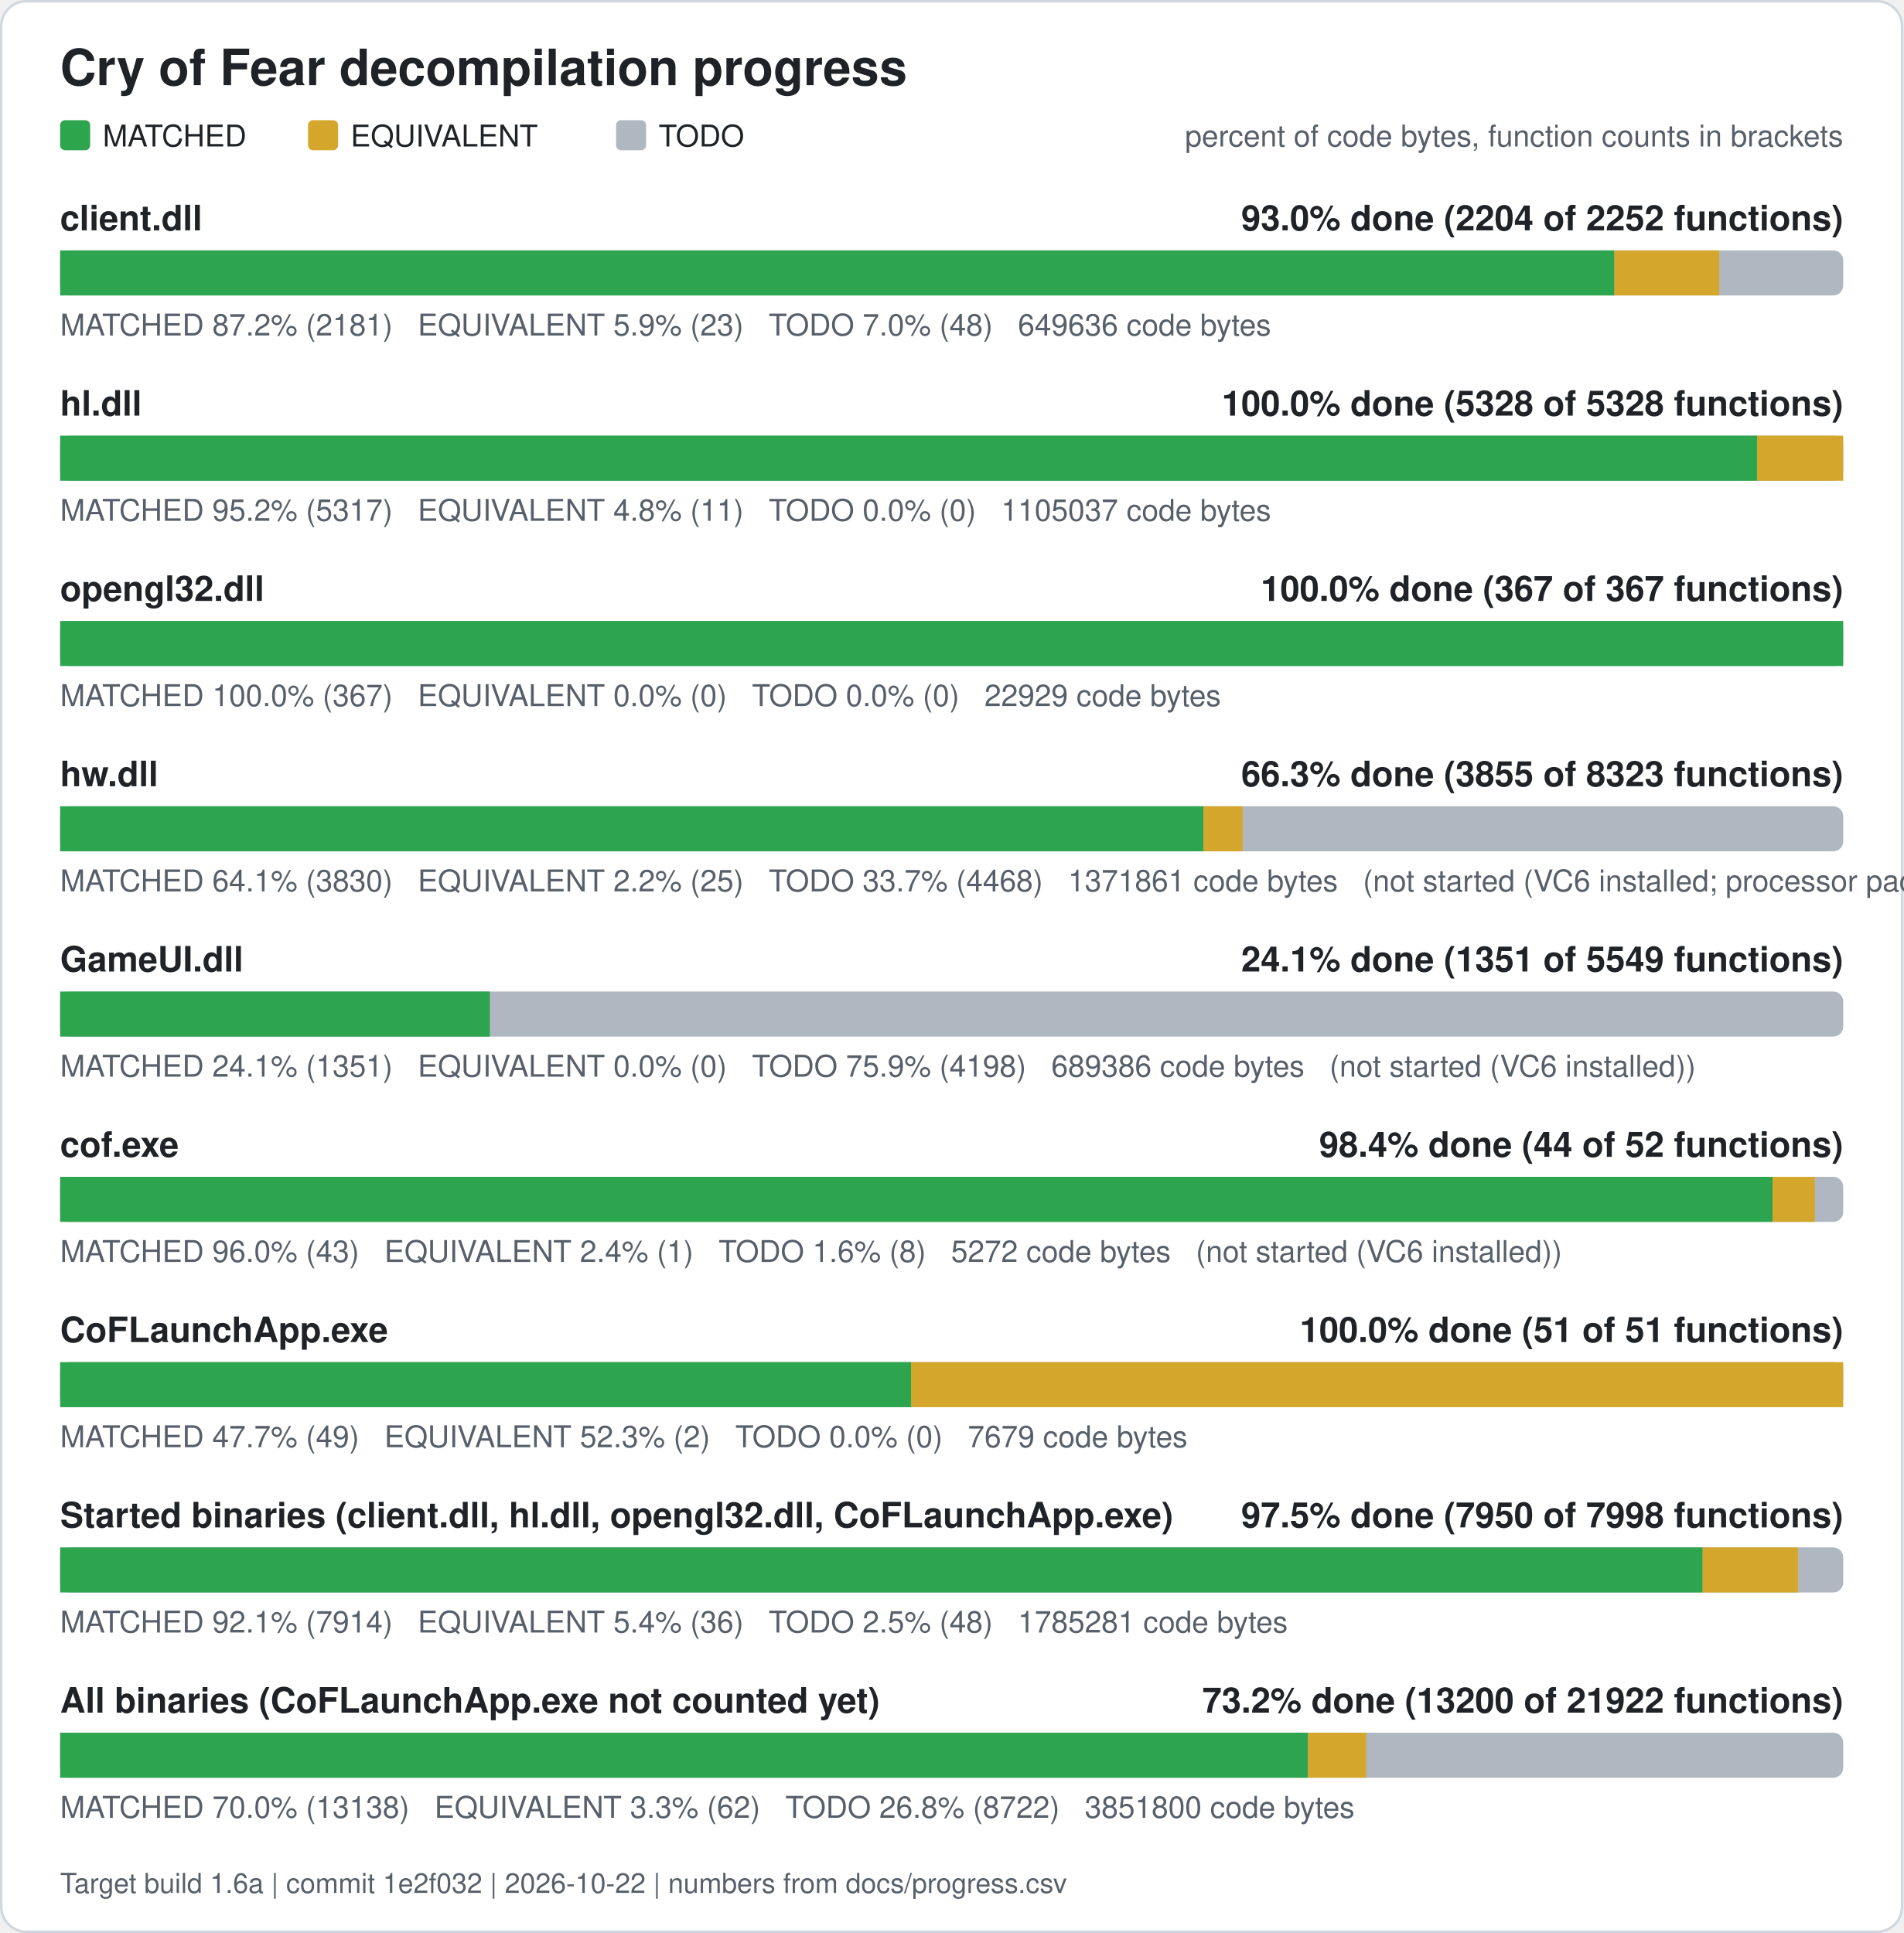
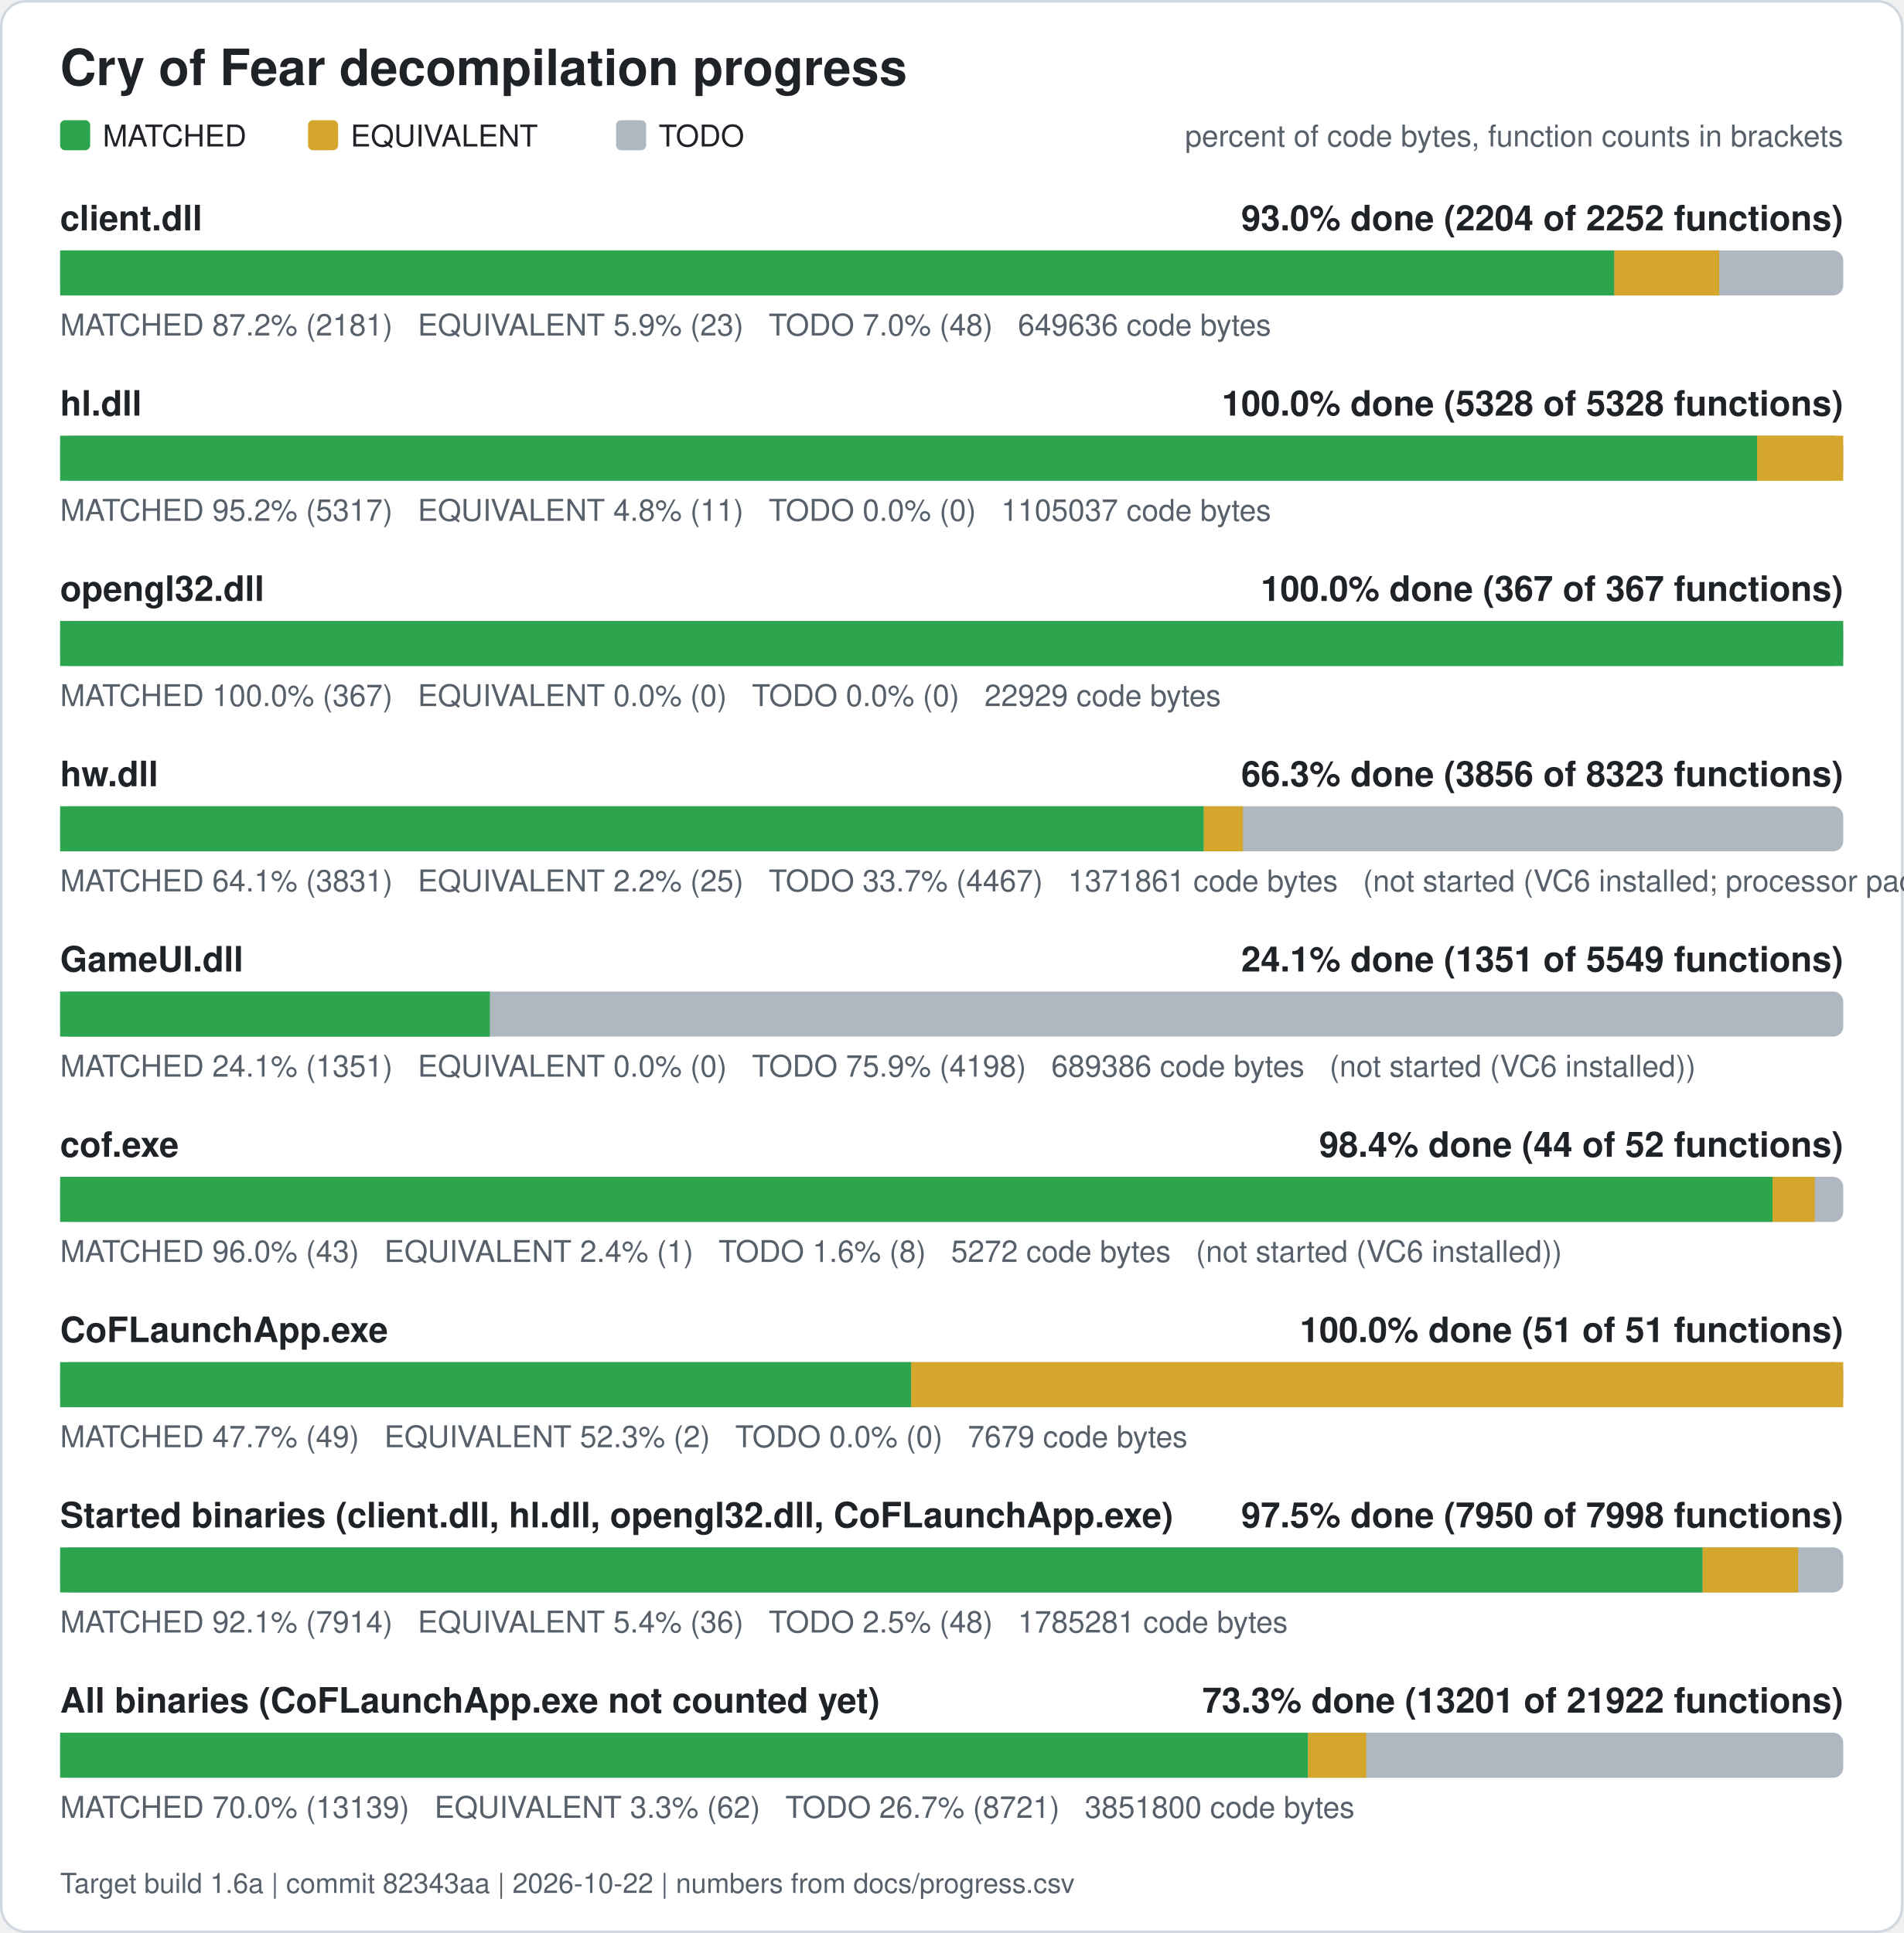
<svg xmlns="http://www.w3.org/2000/svg" width="760" height="772" viewBox="0 0 760 772" role="img" aria-label="Cry of Fear decompilation progress">
  <rect x="0.5" y="0.5" width="759" height="771" rx="10" fill="#ffffff" stroke="#d0d7de" />
  <text x="24" y="34" font-family="Segoe UI, Helvetica, Arial, sans-serif" font-size="20" font-weight="600" fill="#1f2328">Cry of Fear decompilation progress</text>
  <rect x="24" y="48" width="12" height="12" rx="2" fill="#2da44e" />
  <text x="41" y="58.5" font-family="Segoe UI, Helvetica, Arial, sans-serif" font-size="12" fill="#1f2328">MATCHED</text>
  <rect x="123" y="48" width="12" height="12" rx="2" fill="#d4a72c" />
  <text x="140" y="58.5" font-family="Segoe UI, Helvetica, Arial, sans-serif" font-size="12" fill="#1f2328">EQUIVALENT</text>
  <rect x="246" y="48" width="12" height="12" rx="2" fill="#afb8c1" />
  <text x="263" y="58.5" font-family="Segoe UI, Helvetica, Arial, sans-serif" font-size="12" fill="#1f2328">TODO</text>
  <text x="736" y="58.5" font-family="Segoe UI, Helvetica, Arial, sans-serif" font-size="12" fill="#57606a" text-anchor="end">percent of code bytes, function counts in brackets</text>
  <text x="24" y="92" font-family="Segoe UI, Helvetica, Arial, sans-serif" font-size="14" font-weight="600" fill="#1f2328">client.dll</text>
  <text x="736" y="92" font-family="Segoe UI, Helvetica, Arial, sans-serif" font-size="14" font-weight="600" fill="#1f2328" text-anchor="end">93.0% done (2204 of 2252 functions)</text>
  <rect x="24" y="100" width="712" height="18" rx="4" fill="#afb8c1" />
  <rect x="24.00" y="100" width="620.61" height="18" fill="#2da44e" />
  <rect x="644.61" y="100" width="41.89" height="18" fill="#d4a72c" />
  <text x="24" y="134" font-family="Segoe UI, Helvetica, Arial, sans-serif" font-size="12" fill="#57606a" xml:space="preserve">MATCHED 87.2% (2181)   EQUIVALENT 5.9% (23)   TODO 7.0% (48)   649636 code bytes</text>
  <text x="24" y="166" font-family="Segoe UI, Helvetica, Arial, sans-serif" font-size="14" font-weight="600" fill="#1f2328">hl.dll</text>
  <text x="736" y="166" font-family="Segoe UI, Helvetica, Arial, sans-serif" font-size="14" font-weight="600" fill="#1f2328" text-anchor="end">100.0% done (5328 of 5328 functions)</text>
  <rect x="24" y="174" width="712" height="18" rx="4" fill="#afb8c1" />
  <rect x="24.00" y="174" width="677.61" height="18" fill="#2da44e" />
  <rect x="701.61" y="174" width="34.39" height="18" fill="#d4a72c" />
  <text x="24" y="208" font-family="Segoe UI, Helvetica, Arial, sans-serif" font-size="12" fill="#57606a" xml:space="preserve">MATCHED 95.2% (5317)   EQUIVALENT 4.8% (11)   TODO 0.0% (0)   1105037 code bytes</text>
  <text x="24" y="240" font-family="Segoe UI, Helvetica, Arial, sans-serif" font-size="14" font-weight="600" fill="#1f2328">opengl32.dll</text>
  <text x="736" y="240" font-family="Segoe UI, Helvetica, Arial, sans-serif" font-size="14" font-weight="600" fill="#1f2328" text-anchor="end">100.0% done (367 of 367 functions)</text>
  <rect x="24" y="248" width="712" height="18" rx="4" fill="#afb8c1" />
  <rect x="24.00" y="248" width="712.00" height="18" fill="#2da44e" />
  <text x="24" y="282" font-family="Segoe UI, Helvetica, Arial, sans-serif" font-size="12" fill="#57606a" xml:space="preserve">MATCHED 100.0% (367)   EQUIVALENT 0.0% (0)   TODO 0.0% (0)   22929 code bytes</text>
  <text x="24" y="314" font-family="Segoe UI, Helvetica, Arial, sans-serif" font-size="14" font-weight="600" fill="#1f2328">hw.dll</text>
-   <text x="736" y="314" font-family="Segoe UI, Helvetica, Arial, sans-serif" font-size="14" font-weight="600" fill="#1f2328" text-anchor="end">66.3% done (3855 of 8323 functions)</text>
+   <text x="736" y="314" font-family="Segoe UI, Helvetica, Arial, sans-serif" font-size="14" font-weight="600" fill="#1f2328" text-anchor="end">66.3% done (3856 of 8323 functions)</text>
  <rect x="24" y="322" width="712" height="18" rx="4" fill="#afb8c1" />
-   <rect x="24.00" y="322" width="456.58" height="18" fill="#2da44e" />
-   <rect x="480.58" y="322" width="15.62" height="18" fill="#d4a72c" />
-   <text x="24" y="356" font-family="Segoe UI, Helvetica, Arial, sans-serif" font-size="12" fill="#57606a" xml:space="preserve">MATCHED 64.1% (3830)   EQUIVALENT 2.2% (25)   TODO 33.7% (4468)   1371861 code bytes   (not started (VC6 installed; processor pack and VS 2005 objects need those compilers))</text>
+   <rect x="24.00" y="322" width="456.68" height="18" fill="#2da44e" />
+   <rect x="480.68" y="322" width="15.62" height="18" fill="#d4a72c" />
+   <text x="24" y="356" font-family="Segoe UI, Helvetica, Arial, sans-serif" font-size="12" fill="#57606a" xml:space="preserve">MATCHED 64.1% (3831)   EQUIVALENT 2.2% (25)   TODO 33.7% (4467)   1371861 code bytes   (not started (VC6 installed; processor pack and VS 2005 objects need those compilers))</text>
  <text x="24" y="388" font-family="Segoe UI, Helvetica, Arial, sans-serif" font-size="14" font-weight="600" fill="#1f2328">GameUI.dll</text>
  <text x="736" y="388" font-family="Segoe UI, Helvetica, Arial, sans-serif" font-size="14" font-weight="600" fill="#1f2328" text-anchor="end">24.1% done (1351 of 5549 functions)</text>
  <rect x="24" y="396" width="712" height="18" rx="4" fill="#afb8c1" />
  <rect x="24.00" y="396" width="171.60" height="18" fill="#2da44e" />
  <text x="24" y="430" font-family="Segoe UI, Helvetica, Arial, sans-serif" font-size="12" fill="#57606a" xml:space="preserve">MATCHED 24.1% (1351)   EQUIVALENT 0.0% (0)   TODO 75.9% (4198)   689386 code bytes   (not started (VC6 installed))</text>
  <text x="24" y="462" font-family="Segoe UI, Helvetica, Arial, sans-serif" font-size="14" font-weight="600" fill="#1f2328">cof.exe</text>
  <text x="736" y="462" font-family="Segoe UI, Helvetica, Arial, sans-serif" font-size="14" font-weight="600" fill="#1f2328" text-anchor="end">98.4% done (44 of 52 functions)</text>
  <rect x="24" y="470" width="712" height="18" rx="4" fill="#afb8c1" />
  <rect x="24.00" y="470" width="683.77" height="18" fill="#2da44e" />
  <rect x="707.77" y="470" width="16.88" height="18" fill="#d4a72c" />
  <text x="24" y="504" font-family="Segoe UI, Helvetica, Arial, sans-serif" font-size="12" fill="#57606a" xml:space="preserve">MATCHED 96.0% (43)   EQUIVALENT 2.4% (1)   TODO 1.6% (8)   5272 code bytes   (not started (VC6 installed))</text>
  <text x="24" y="536" font-family="Segoe UI, Helvetica, Arial, sans-serif" font-size="14" font-weight="600" fill="#1f2328">CoFLaunchApp.exe</text>
  <text x="736" y="536" font-family="Segoe UI, Helvetica, Arial, sans-serif" font-size="14" font-weight="600" fill="#1f2328" text-anchor="end">100.0% done (51 of 51 functions)</text>
  <rect x="24" y="544" width="712" height="18" rx="4" fill="#afb8c1" />
  <rect x="24.00" y="544" width="339.82" height="18" fill="#2da44e" />
  <rect x="363.82" y="544" width="372.18" height="18" fill="#d4a72c" />
  <text x="24" y="578" font-family="Segoe UI, Helvetica, Arial, sans-serif" font-size="12" fill="#57606a" xml:space="preserve">MATCHED 47.7% (49)   EQUIVALENT 52.3% (2)   TODO 0.0% (0)   7679 code bytes</text>
  <text x="24" y="610" font-family="Segoe UI, Helvetica, Arial, sans-serif" font-size="14" font-weight="600" fill="#1f2328">Started binaries (client.dll, hl.dll, opengl32.dll, CoFLaunchApp.exe)</text>
  <text x="736" y="610" font-family="Segoe UI, Helvetica, Arial, sans-serif" font-size="14" font-weight="600" fill="#1f2328" text-anchor="end">97.5% done (7950 of 7998 functions)</text>
  <rect x="24" y="618" width="712" height="18" rx="4" fill="#afb8c1" />
  <rect x="24.00" y="618" width="655.86" height="18" fill="#2da44e" />
  <rect x="679.86" y="618" width="38.13" height="18" fill="#d4a72c" />
  <text x="24" y="652" font-family="Segoe UI, Helvetica, Arial, sans-serif" font-size="12" fill="#57606a" xml:space="preserve">MATCHED 92.1% (7914)   EQUIVALENT 5.4% (36)   TODO 2.5% (48)   1785281 code bytes</text>
  <text x="24" y="684" font-family="Segoe UI, Helvetica, Arial, sans-serif" font-size="14" font-weight="600" fill="#1f2328">All binaries (CoFLaunchApp.exe not counted yet)</text>
-   <text x="736" y="684" font-family="Segoe UI, Helvetica, Arial, sans-serif" font-size="14" font-weight="600" fill="#1f2328" text-anchor="end">73.2% done (13200 of 21922 functions)</text>
+   <text x="736" y="684" font-family="Segoe UI, Helvetica, Arial, sans-serif" font-size="14" font-weight="600" fill="#1f2328" text-anchor="end">73.3% done (13201 of 21922 functions)</text>
  <rect x="24" y="692" width="712" height="18" rx="4" fill="#afb8c1" />
-   <rect x="24.00" y="692" width="498.25" height="18" fill="#2da44e" />
-   <rect x="522.25" y="692" width="23.26" height="18" fill="#d4a72c" />
-   <text x="24" y="726" font-family="Segoe UI, Helvetica, Arial, sans-serif" font-size="12" fill="#57606a" xml:space="preserve">MATCHED 70.0% (13138)   EQUIVALENT 3.3% (62)   TODO 26.8% (8722)   3851800 code bytes</text>
-   <text x="24" y="756" font-family="Segoe UI, Helvetica, Arial, sans-serif" font-size="11" fill="#57606a">Target build 1.6a | commit 1e2f032 | 2026-10-22 | numbers from docs/progress.csv</text>
+   <rect x="24.00" y="692" width="498.29" height="18" fill="#2da44e" />
+   <rect x="522.29" y="692" width="23.26" height="18" fill="#d4a72c" />
+   <text x="24" y="726" font-family="Segoe UI, Helvetica, Arial, sans-serif" font-size="12" fill="#57606a" xml:space="preserve">MATCHED 70.0% (13139)   EQUIVALENT 3.3% (62)   TODO 26.7% (8721)   3851800 code bytes</text>
+   <text x="24" y="756" font-family="Segoe UI, Helvetica, Arial, sans-serif" font-size="11" fill="#57606a">Target build 1.6a | commit 82343aa | 2026-10-22 | numbers from docs/progress.csv</text>
</svg>
